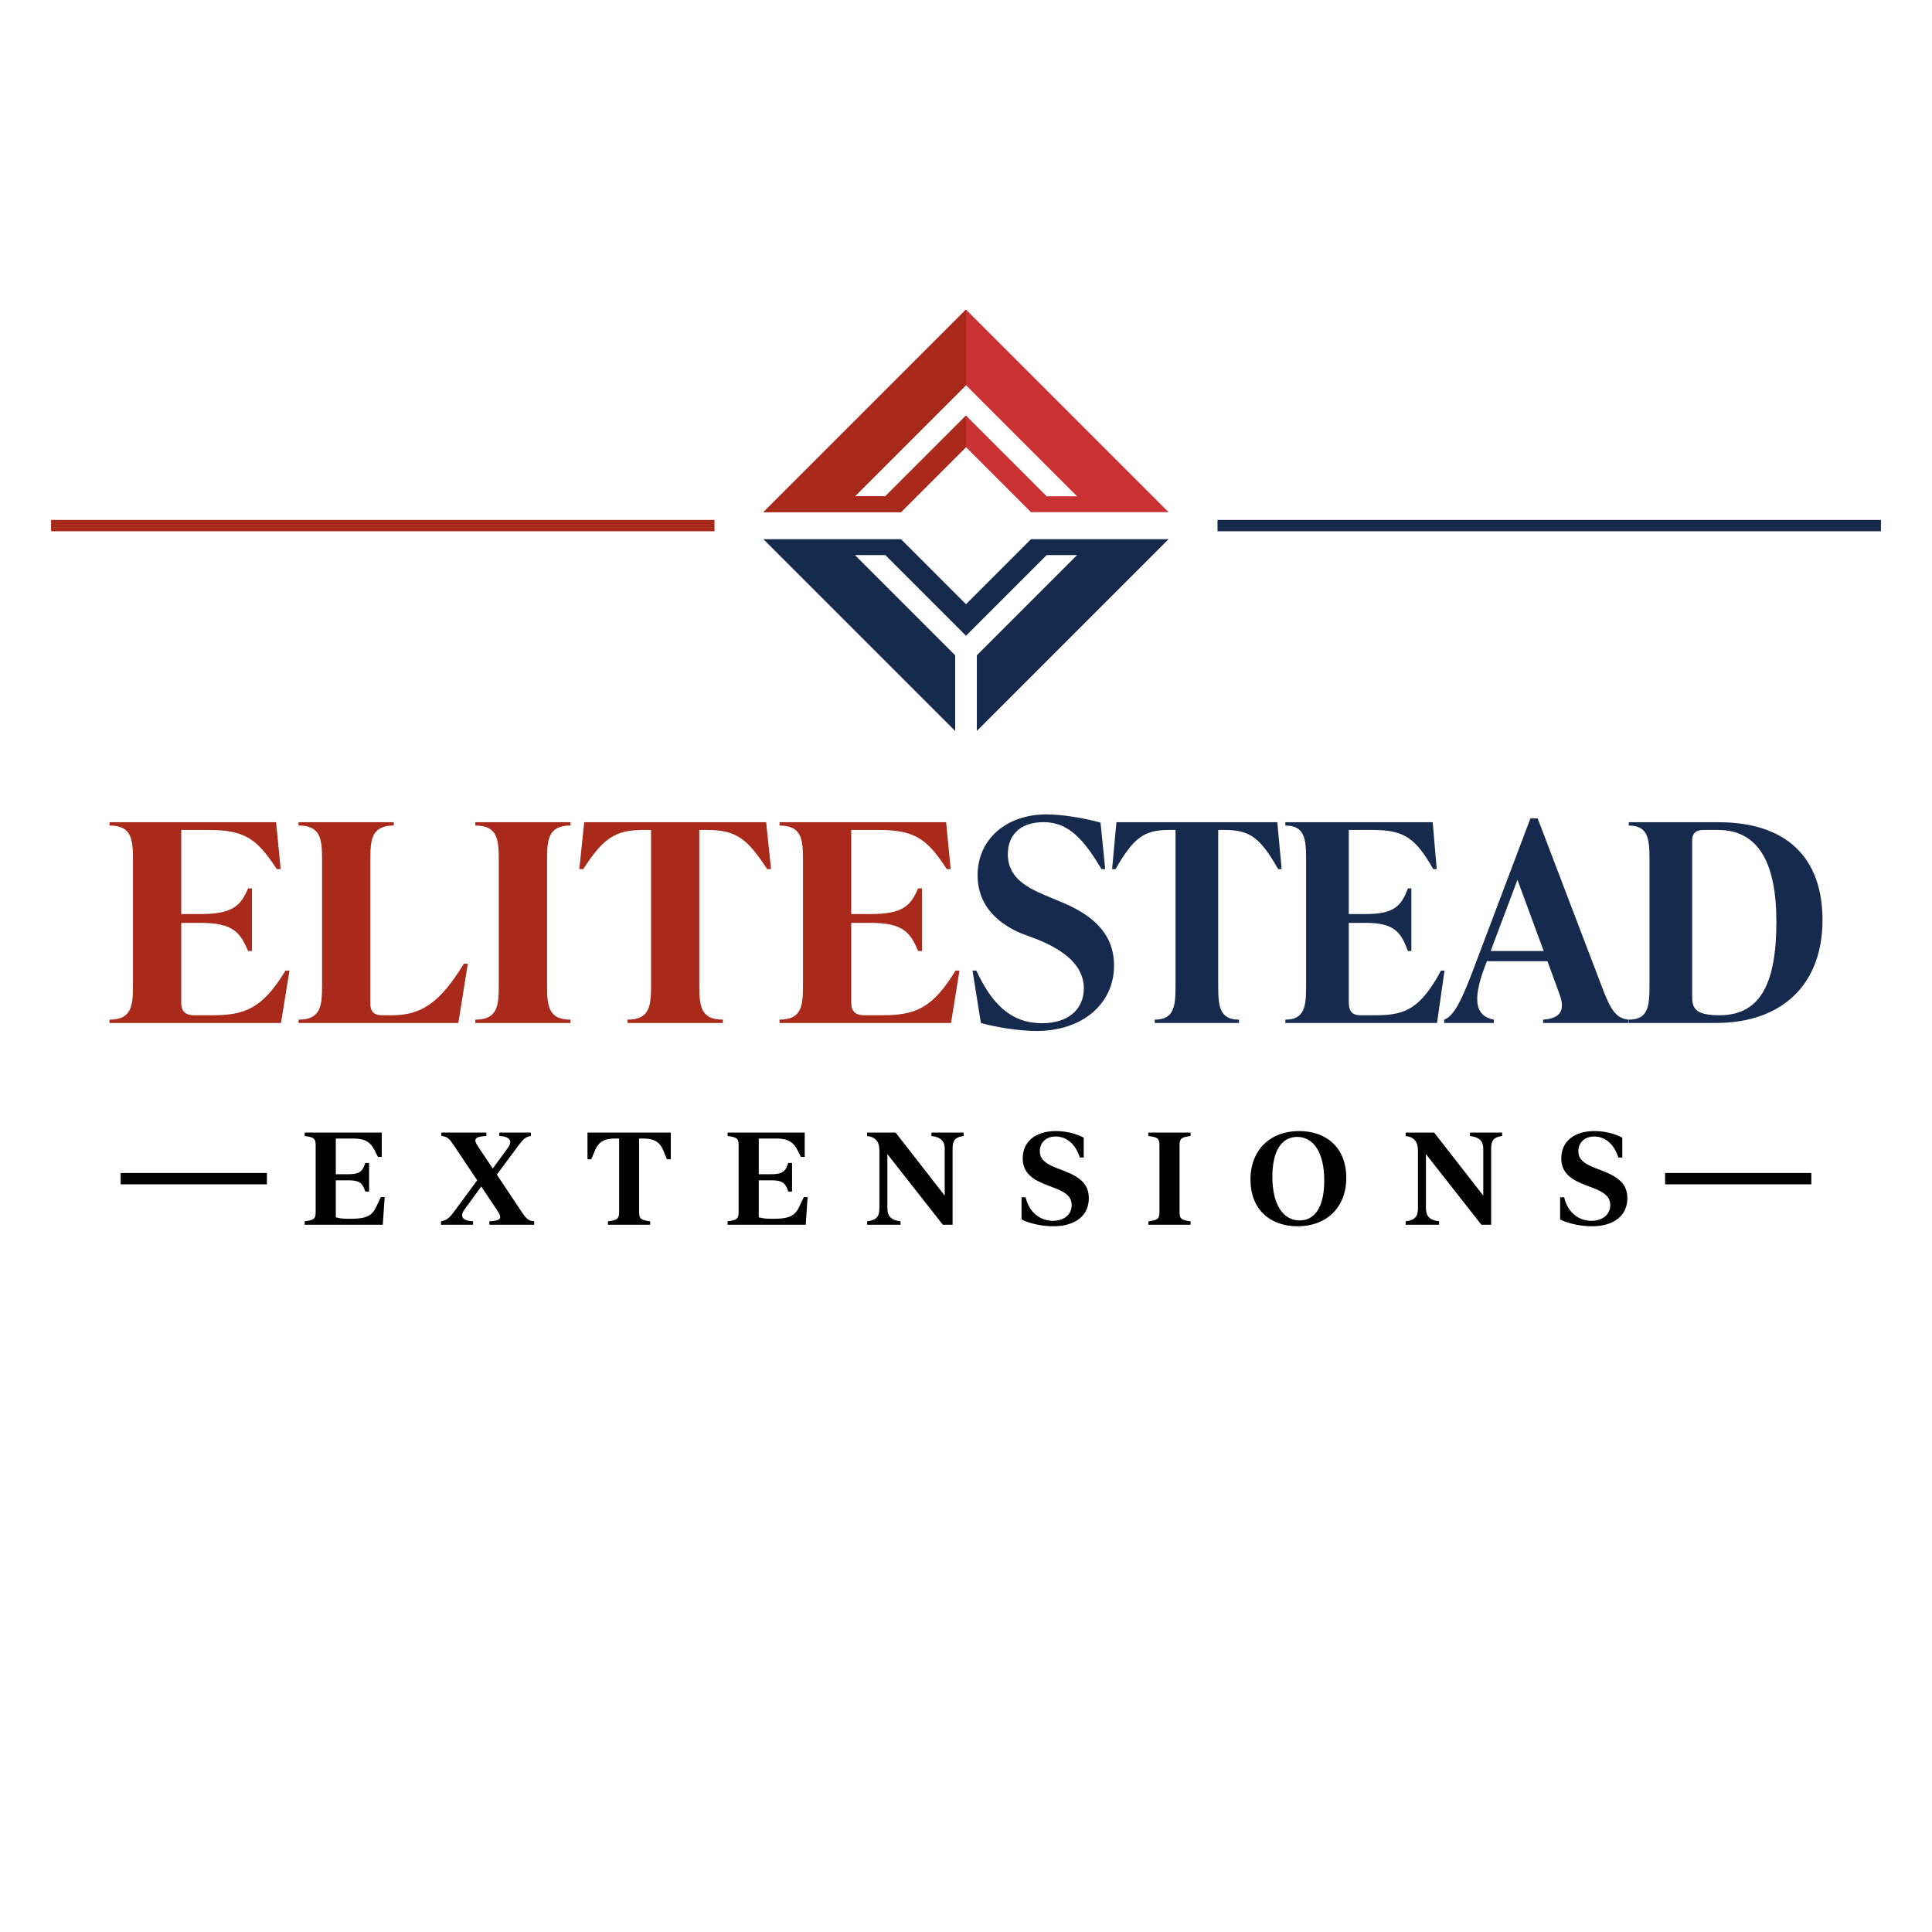
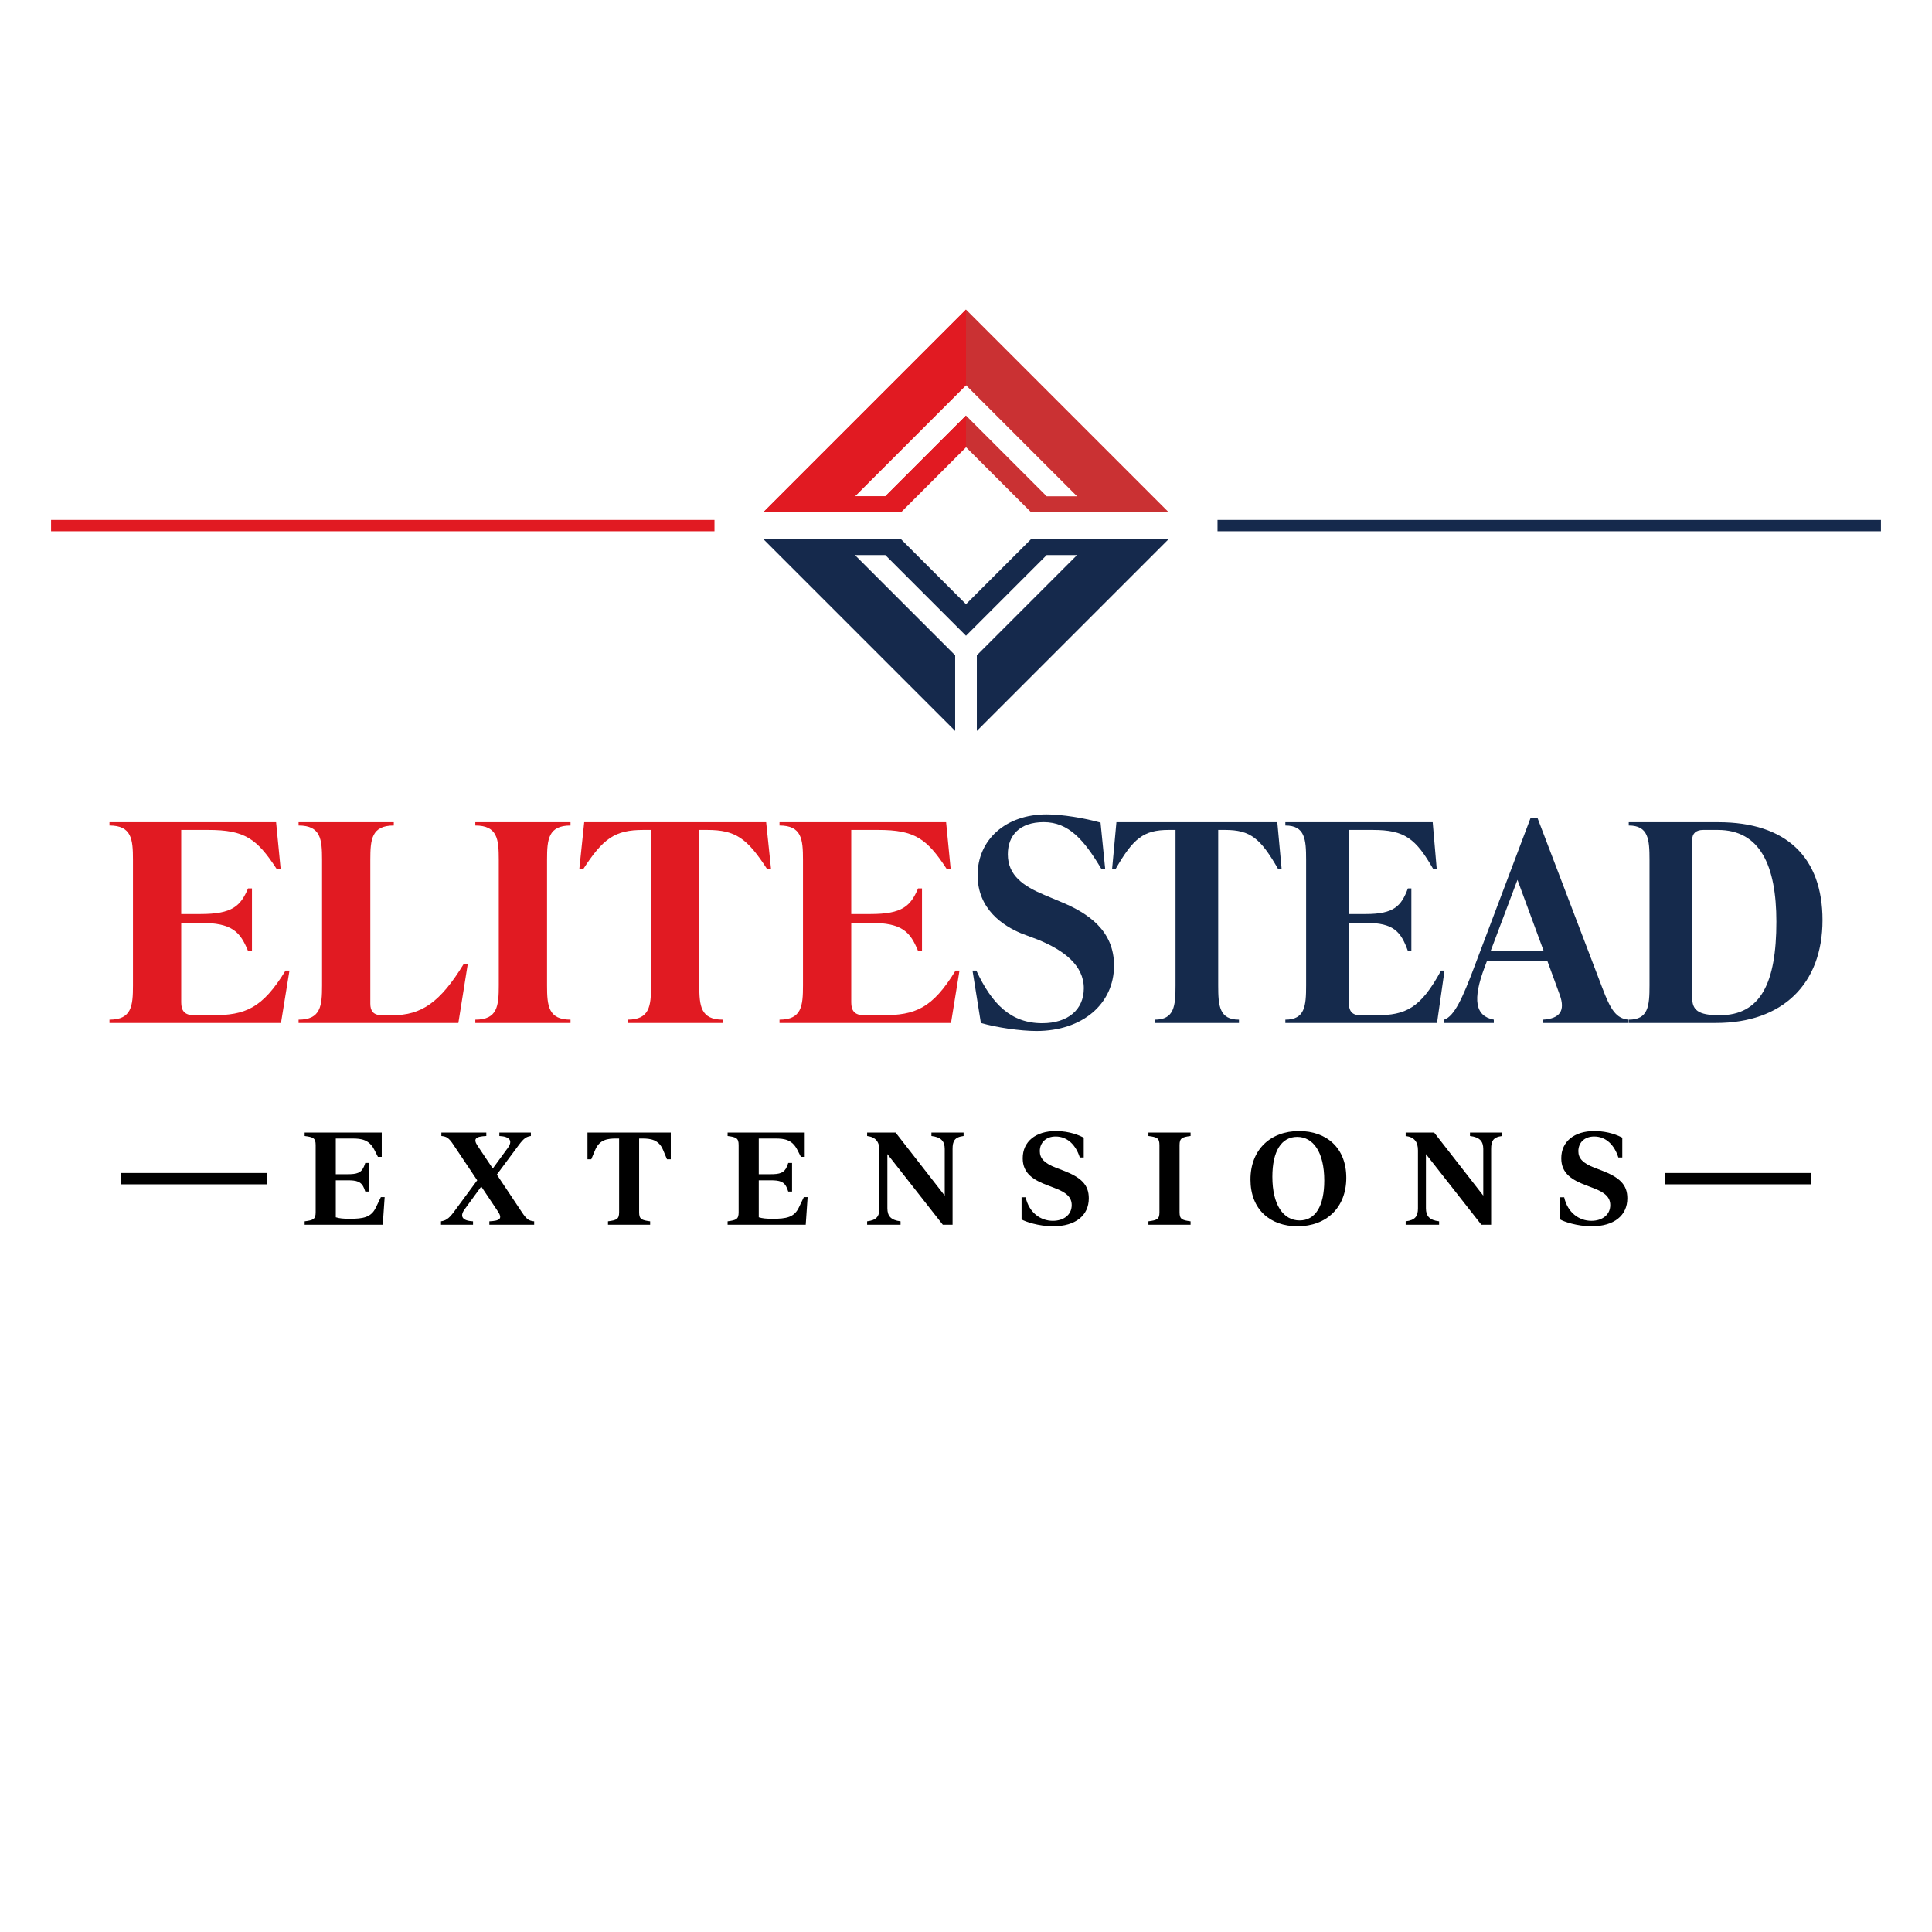
<svg xmlns="http://www.w3.org/2000/svg" id="b" data-name="ELITESTEAD_Extensions" viewBox="0 0 2048 2048">
  <g id="c" data-name="Original">
    <g>
      <path d="M403.73,1269.02l-5.23,10.87c-4.97,10.6-13.42,12.08-27.78,12.08-6.85,0-10.87-.4-14.76-1.61v-39.19h12.48c9.66,0,14.62,1.21,17.58,8.59l1.2,3.36h4.03v-30.33h-4.03l-1.2,3.36c-2.96,7.38-7.92,8.58-17.58,8.58h-12.48v-37.84h17.71c9.53,0,17.71,1.21,23.22,12.08l3.75,7.38h4.03v-25.77h-81.72v3.63c9.25,1.2,11.67,2.28,11.67,9.66v71.12c0,7.38-2.42,8.46-11.67,9.66v3.63h82.79l2.02-29.26h-4.03Z" />
      <path d="M553.23,1284.99l-26.57-39.85,23.21-31.27c5.64-7.52,8.05-8.86,12.88-9.66v-3.63h-33.41v3.63c11.27.53,14.36,5.23,8.99,12.61l-15.97,21.87-15.97-23.88c-5.23-7.79-2.14-10.07,9.13-10.6v-3.63h-47.64v3.63c5.23.53,7.78,1.61,13.02,9.66l24.96,37.3-24.96,33.82c-5.51,7.38-8.73,8.86-13.42,9.66v3.63h33.95v-3.63c-11.27-.53-14.36-5.23-8.99-12.61l17.71-24.29,17.58,26.3c5.23,7.78,2.28,10.07-8.99,10.6v3.63h47.5v-3.63c-5.36-.53-7.78-1.74-13.01-9.66Z" />
      <path d="M622.75,1200.58v28.32h4.02l4.16-9.93c4.56-11.01,13.42-12.08,22.01-12.08h3.35v78.1c0,7.38-2.55,8.46-11.8,9.66v3.63h44.68v-3.63c-9.12-1.2-11.67-2.28-11.67-9.66v-78.1h3.35c8.59,0,17.45,1.07,22.01,12.08l4.16,9.93h4.03v-28.32h-88.3Z" />
      <path d="M852.09,1269.02l-5.23,10.87c-4.97,10.6-13.42,12.08-27.78,12.08-6.85,0-10.87-.4-14.76-1.61v-39.19h12.48c9.66,0,14.62,1.21,17.58,8.59l1.2,3.36h4.03v-30.33h-4.03l-1.2,3.36c-2.96,7.38-7.92,8.58-17.58,8.58h-12.48v-37.84h17.71c9.53,0,17.71,1.21,23.21,12.08l3.76,7.38h4.03v-25.77h-81.73v3.63c9.26,1.2,11.68,2.28,11.68,9.66v71.12c0,7.38-2.42,8.46-11.68,9.66v3.63h82.8l2.01-29.26h-4.02Z" />
      <path d="M987.36,1200.58v3.63c10.2,1.2,14.09,5.5,14.09,13.82v49.38l-52.07-66.83h-30.19v3.63c9.39,1.2,13.02,6.44,13.02,15.29v61.33c0,8.32-2.82,12.62-13.02,13.82v3.63h35.43v-3.63c-10.07-1.2-13.96-5.5-13.96-13.82v-57.43l58.78,74.88h10.33v-80.25c0-8.32,2.01-12.62,11.68-13.82v-3.63h-34.09Z" />
      <path d="M1126.8,1240.71l-7.12-2.69c-12.74-4.96-17.44-10.06-17.44-17.71,0-8.86,6.31-15.57,16.77-15.57,12.62,0,21.47,9.13,25.63,22.28h4.16v-21.07c-3.89-2.01-14.49-6.98-29.52-6.98-21.47,0-35.16,11.14-35.16,28.85,0,16.38,11.68,23.09,26.44,28.72l7.11,2.69c13.29,4.96,18.38,10.19,18.38,18.25,0,10.2-8.45,16.64-19.99,16.64-13.15,0-25.23-8.73-28.85-24.96h-4.3v23.48c3.76,2.28,17.72,7.25,33.55,7.25,23.62,0,37.71-11.41,37.71-29.66,0-14.36-8.05-22.14-27.37-29.52Z" />
      <path d="M1262.07,1204.21v-3.63h-44.69v3.63c9.26,1.2,11.68,2.28,11.68,9.66v71.12c0,7.38-2.42,8.46-11.68,9.66v3.63h44.69v-3.63c-9.13-1.2-11.68-2.28-11.68-9.66v-71.12c0-7.38,2.55-8.46,11.68-9.66Z" />
      <path d="M1377.08,1198.97c-30.46,0-51.53,19.86-51.53,51.4s20.66,49.52,49.92,49.52c30.59,0,51.66-19.86,51.66-51.4s-20.8-49.52-50.05-49.52ZM1377.61,1293.71c-17.04,0-28.85-16.23-28.85-46.29,0-26.84,9.4-42.27,26.3-42.27,17.05,0,28.72,16.23,28.72,46.29,0,26.84-9.26,42.27-26.17,42.27Z" />
      <path d="M1558.24,1200.58v3.63c10.2,1.2,14.09,5.5,14.09,13.82v49.38l-52.06-66.83h-30.2v3.63c9.4,1.2,13.02,6.44,13.02,15.29v61.33c0,8.32-2.82,12.62-13.02,13.82v3.63h35.43v-3.63c-10.06-1.2-13.95-5.5-13.95-13.82v-57.43l58.77,74.88h10.34v-80.25c0-8.32,2.01-12.62,11.67-13.82v-3.63h-34.09Z" />
      <path d="M1697.68,1240.71l-7.11-2.69c-12.75-4.96-17.45-10.06-17.45-17.71,0-8.86,6.31-15.57,16.78-15.57,12.61,0,21.47,9.13,25.63,22.28h4.16v-21.07c-3.89-2.01-14.5-6.98-29.53-6.98-21.47,0-35.15,11.14-35.15,28.85,0,16.38,11.67,23.09,26.43,28.72l7.11,2.69c13.29,4.96,18.39,10.19,18.39,18.25,0,10.2-8.46,16.64-20,16.64-13.15,0-25.22-8.73-28.85-24.96h-4.29v23.48c3.76,2.28,17.71,7.25,33.55,7.25,23.61,0,37.7-11.41,37.7-29.66,0-14.36-8.05-22.14-27.37-29.52Z" />
    </g>
    <g>
      <rect x="1765.07" y="1243.43" width="155.01" height="12" />
      <rect x="127.92" y="1243.43" width="155.01" height="12" />
    </g>
    <g>
      <rect x="1290.62" y="551.162" width="703.25" height="12" fill="#15294c" />
-       <rect x="54.13" y="551.162" width="703.25" height="12" fill="#a9291a" />
+       <rect x="54.13" y="551.162" width="703.25" height="12" fill="#E11A22" />
    </g>
    <g>
      <path d="M1024,328.173l-214.72,214.72h145.84l68.88-68.88,68.88,68.88h145.84l-214.72-214.72ZM1024,440.553l-85.52,85.52v.01h-32.21l117.73-117.73,117.73,117.73h-32.21l-85.52-85.53Z" fill="#ca3133" />
      <polygon points="1035.478 694.657 1141.732 588.392 1109.524 588.392 1024 673.916 938.476 588.392 906.268 588.392 1012.522 694.657 1012.522 774.832 809.278 571.588 955.12 571.588 1024 640.469 1092.88 571.588 1238.722 571.588 1035.478 774.832 1035.478 694.657" fill="#15294c" />
-       <polygon points="1024 408.345 906.268 526.077 938.476 526.077 1024 440.553 1024 474.012 955.12 542.893 809.278 542.893 1024 328.17 1024 408.345" fill="#a9291a" />
+       <polygon points="1024 408.345 906.268 526.077 938.476 526.077 1024 440.553 1024 474.012 955.12 542.893 809.278 542.893 1024 328.17 1024 408.345" fill="#E11A22" />
    </g>
    <g>
-       <path d="M302.7,1028.848c-24.54,40.04-42.51,47.35-77.77,47.35h-19.01c-10.71,0-13.82-5.26-13.82-13.74v-84.18h20.39c33.87,0,42.17,9.65,50.46,29.82h4.15v-66.35h-4.15c-7.95,18.7-16.59,27.18-50.46,27.18h-20.39v-89.15h28.69c38.36,0,51.49,9.06,72.58,41.51h4.15l-4.84-49.69H116.06v3.51c23.5,0,24.89,14.61,24.89,36.24v133.28c0,21.63-1.39,36.24-24.89,36.24v3.51h181.8l8.99-55.53h-4.15Z" fill="#a9291a" />
-       <path d="M491.75,1021.538c-25.23,41.21-44.93,54.66-76.04,54.66h-10.71c-9.33,0-12.44-4.68-12.44-12.28v-152.57c0-21.63,1.38-36.24,24.88-36.24v-3.51h-100.92v3.51c23.5,0,24.88,14.61,24.88,36.24v133.28c0,21.63-1.38,36.24-24.88,36.24v3.51h169.36l10.02-62.84h-4.15Z" fill="#a9291a" />
-       <path d="M604.77,875.108v-3.51h-100.92v3.51c23.5,0,24.88,14.61,24.88,36.24v133.28c0,21.63-1.38,36.24-24.88,36.24v3.51h100.92v-3.51c-23.5,0-24.88-14.61-24.88-36.24v-133.28c0-21.63,1.38-36.24,24.88-36.24Z" fill="#a9291a" />
-       <path d="M812.15,871.598h-192.86l-5.19,49.69h4.15c21.08-32.45,33.52-41.51,63.59-41.51h8.3v164.85c0,21.63-1.38,36.24-24.89,36.24v3.51h100.93v-3.51c-23.51,0-24.89-14.61-24.89-36.24v-164.85h8.3c30.41,0,42.51,9.06,63.59,41.51h4.15l-5.18-49.69Z" fill="#a9291a" />
-       <path d="M1012.95,1028.848c-24.54,40.04-42.51,47.35-77.77,47.35h-19.01c-10.71,0-13.82-5.26-13.82-13.74v-84.18h20.39c33.87,0,42.17,9.65,50.46,29.82h4.15v-66.35h-4.15c-7.95,18.7-16.59,27.18-50.46,27.18h-20.39v-89.15h28.68c38.37,0,51.5,9.06,72.59,41.51h4.14l-4.84-49.69h-176.61v3.51c23.5,0,24.88,14.61,24.88,36.24v133.28c0,21.63-1.38,36.24-24.88,36.24v3.51h181.8l8.98-55.53h-4.14Z" fill="#a9291a" />
+       <path d="M302.7,1028.848c-24.54,40.04-42.51,47.35-77.77,47.35h-19.01c-10.71,0-13.82-5.26-13.82-13.74v-84.18h20.39c33.87,0,42.17,9.65,50.46,29.82h4.15v-66.35h-4.15c-7.95,18.7-16.59,27.18-50.46,27.18h-20.39v-89.15h28.69c38.36,0,51.49,9.06,72.58,41.51h4.15l-4.84-49.69H116.06v3.51c23.5,0,24.89,14.61,24.89,36.24v133.28c0,21.63-1.39,36.24-24.89,36.24v3.51h181.8l8.99-55.53h-4.15Z" fill="#E11A22" />
+       <path d="M491.75,1021.538c-25.23,41.21-44.93,54.66-76.04,54.66h-10.71c-9.33,0-12.44-4.68-12.44-12.28v-152.57c0-21.63,1.38-36.24,24.88-36.24v-3.51h-100.92v3.51c23.5,0,24.88,14.61,24.88,36.24v133.28c0,21.63-1.38,36.24-24.88,36.24v3.51h169.36l10.02-62.84h-4.15Z" fill="#E11A22" />
+       <path d="M604.77,875.108v-3.51h-100.92v3.51c23.5,0,24.88,14.61,24.88,36.24v133.28c0,21.63-1.38,36.24-24.88,36.24v3.51h100.92v-3.51c-23.5,0-24.88-14.61-24.88-36.24v-133.28c0-21.63,1.38-36.24,24.88-36.24Z" fill="#E11A22" />
+       <path d="M812.15,871.598h-192.86l-5.19,49.69h4.15c21.08-32.45,33.52-41.51,63.59-41.51h8.3v164.85c0,21.63-1.38,36.24-24.89,36.24v3.51h100.93v-3.51c-23.51,0-24.89-14.61-24.89-36.24v-164.85h8.3c30.41,0,42.51,9.06,63.59,41.51h4.15l-5.18-49.69Z" fill="#E11A22" />
+       <path d="M1012.95,1028.848c-24.54,40.04-42.51,47.35-77.77,47.35h-19.01c-10.71,0-13.82-5.26-13.82-13.74v-84.18h20.39c33.87,0,42.17,9.65,50.46,29.82h4.15v-66.35h-4.15c-7.95,18.7-16.59,27.18-50.46,27.18h-20.39v-89.15h28.68c38.37,0,51.5,9.06,72.59,41.51h4.14l-4.84-49.69h-176.61v3.51c23.5,0,24.88,14.61,24.88,36.24v133.28c0,21.63-1.38,36.24-24.88,36.24v3.51h181.8l8.98-55.53h-4.14Z" fill="#E11A22" />
      <path d="M1124.29,955.888l-17.527-7.34c-21.574-9.11-38.428-20.29-38.428-42.93,0-19.99,12.475-34.1,38.087-34.1,26.637,0,42.974,19.2,61.183,49.77h3.96l-4.945-49.28c-16.444-4.67-40.487-8.72-57.165-8.72-43.822,0-73.151,27.33-73.151,64.37,0,36.45,27.31,53.81,46.182,61.74l17.868,6.72c27.31,11.17,48.543,27.09,48.543,51.49,0,22.63-16.854,37.03-44.154,37.03-33.045,0-53.264-20.23-69.786-55.79h-4.048l8.856,55.53c16.844,4.87,42.028,8.5,58.901,8.5,48.884,0,82.26-28.82,82.26-69.38,0-37.04-27.31-55.55-56.638-67.61Z" fill="#152a4c" />
      <path d="M1354.001,871.598h-170.551l-4.581,49.69h3.67c18.641-32.45,29.643-41.51,56.234-41.51h7.34v164.85c0,21.63-1.22,36.24-22.011,36.24v3.51h89.255v-3.51c-20.79,0-22.011-14.61-22.011-36.24v-164.85h7.34c26.892,0,37.592,9.06,56.234,41.51h3.67l-4.59-49.69Z" fill="#152a4c" />
      <path d="M1527.582,1028.848c-21.701,40.04-37.602,47.35-68.774,47.35h-16.811c-9.471,0-12.221-5.26-12.221-13.74v-84.18h18.032c29.952,0,37.283,9.65,44.623,29.82h3.67v-66.35h-3.67c-7.03,18.7-14.671,27.18-44.623,27.18h-18.032v-89.15h25.363c33.931,0,45.543,9.06,64.184,41.51h3.67l-4.28-49.69h-156.181v3.51c20.782,0,22.002,14.61,22.002,36.24v133.28c0,21.63-1.22,36.24-22.002,36.24v3.51h160.77l7.941-55.53h-3.661Z" fill="#152a4c" />
      <path d="M1698.434,1046.968l-68.464-179.46h-7.65l-58.984,156.08c-13.141,35.07-21.701,53.48-32.402,57.28v3.51h52.573v-3.51c-19.871-3.8-22.621-21.33-9.78-55.53l2.441-6.43h64.193l13.141,35.95c5.801,16.37.301,24.84-17.731,26.01v3.51h90.475v-3.51c-12.84-1.17-18.951-10.23-27.812-33.9ZM1580.146,1008.098l28.422-75.41,27.812,75.41h-56.234Z" fill="#152a4c" />
      <path d="M1821.603,871.598h-95.056v3.51c20.782,0,22.002,14.61,22.002,36.24v133.28c0,21.63-1.22,36.24-22.002,36.24v3.51h92.606c70.304,0,112.787-41.21,112.787-109.02,0-66.64-38.512-103.76-110.337-103.76ZM1822.823,1076.198c-23.231,0-29.032-5.85-29.032-18.71v-167.18c0-7.02,4.271-10.53,11.611-10.53h15.591c44.924,0,62.044,38,62.044,97.33,0,64.6-16.51,99.09-60.214,99.09Z" fill="#152a4c" />
    </g>
  </g>
</svg>
